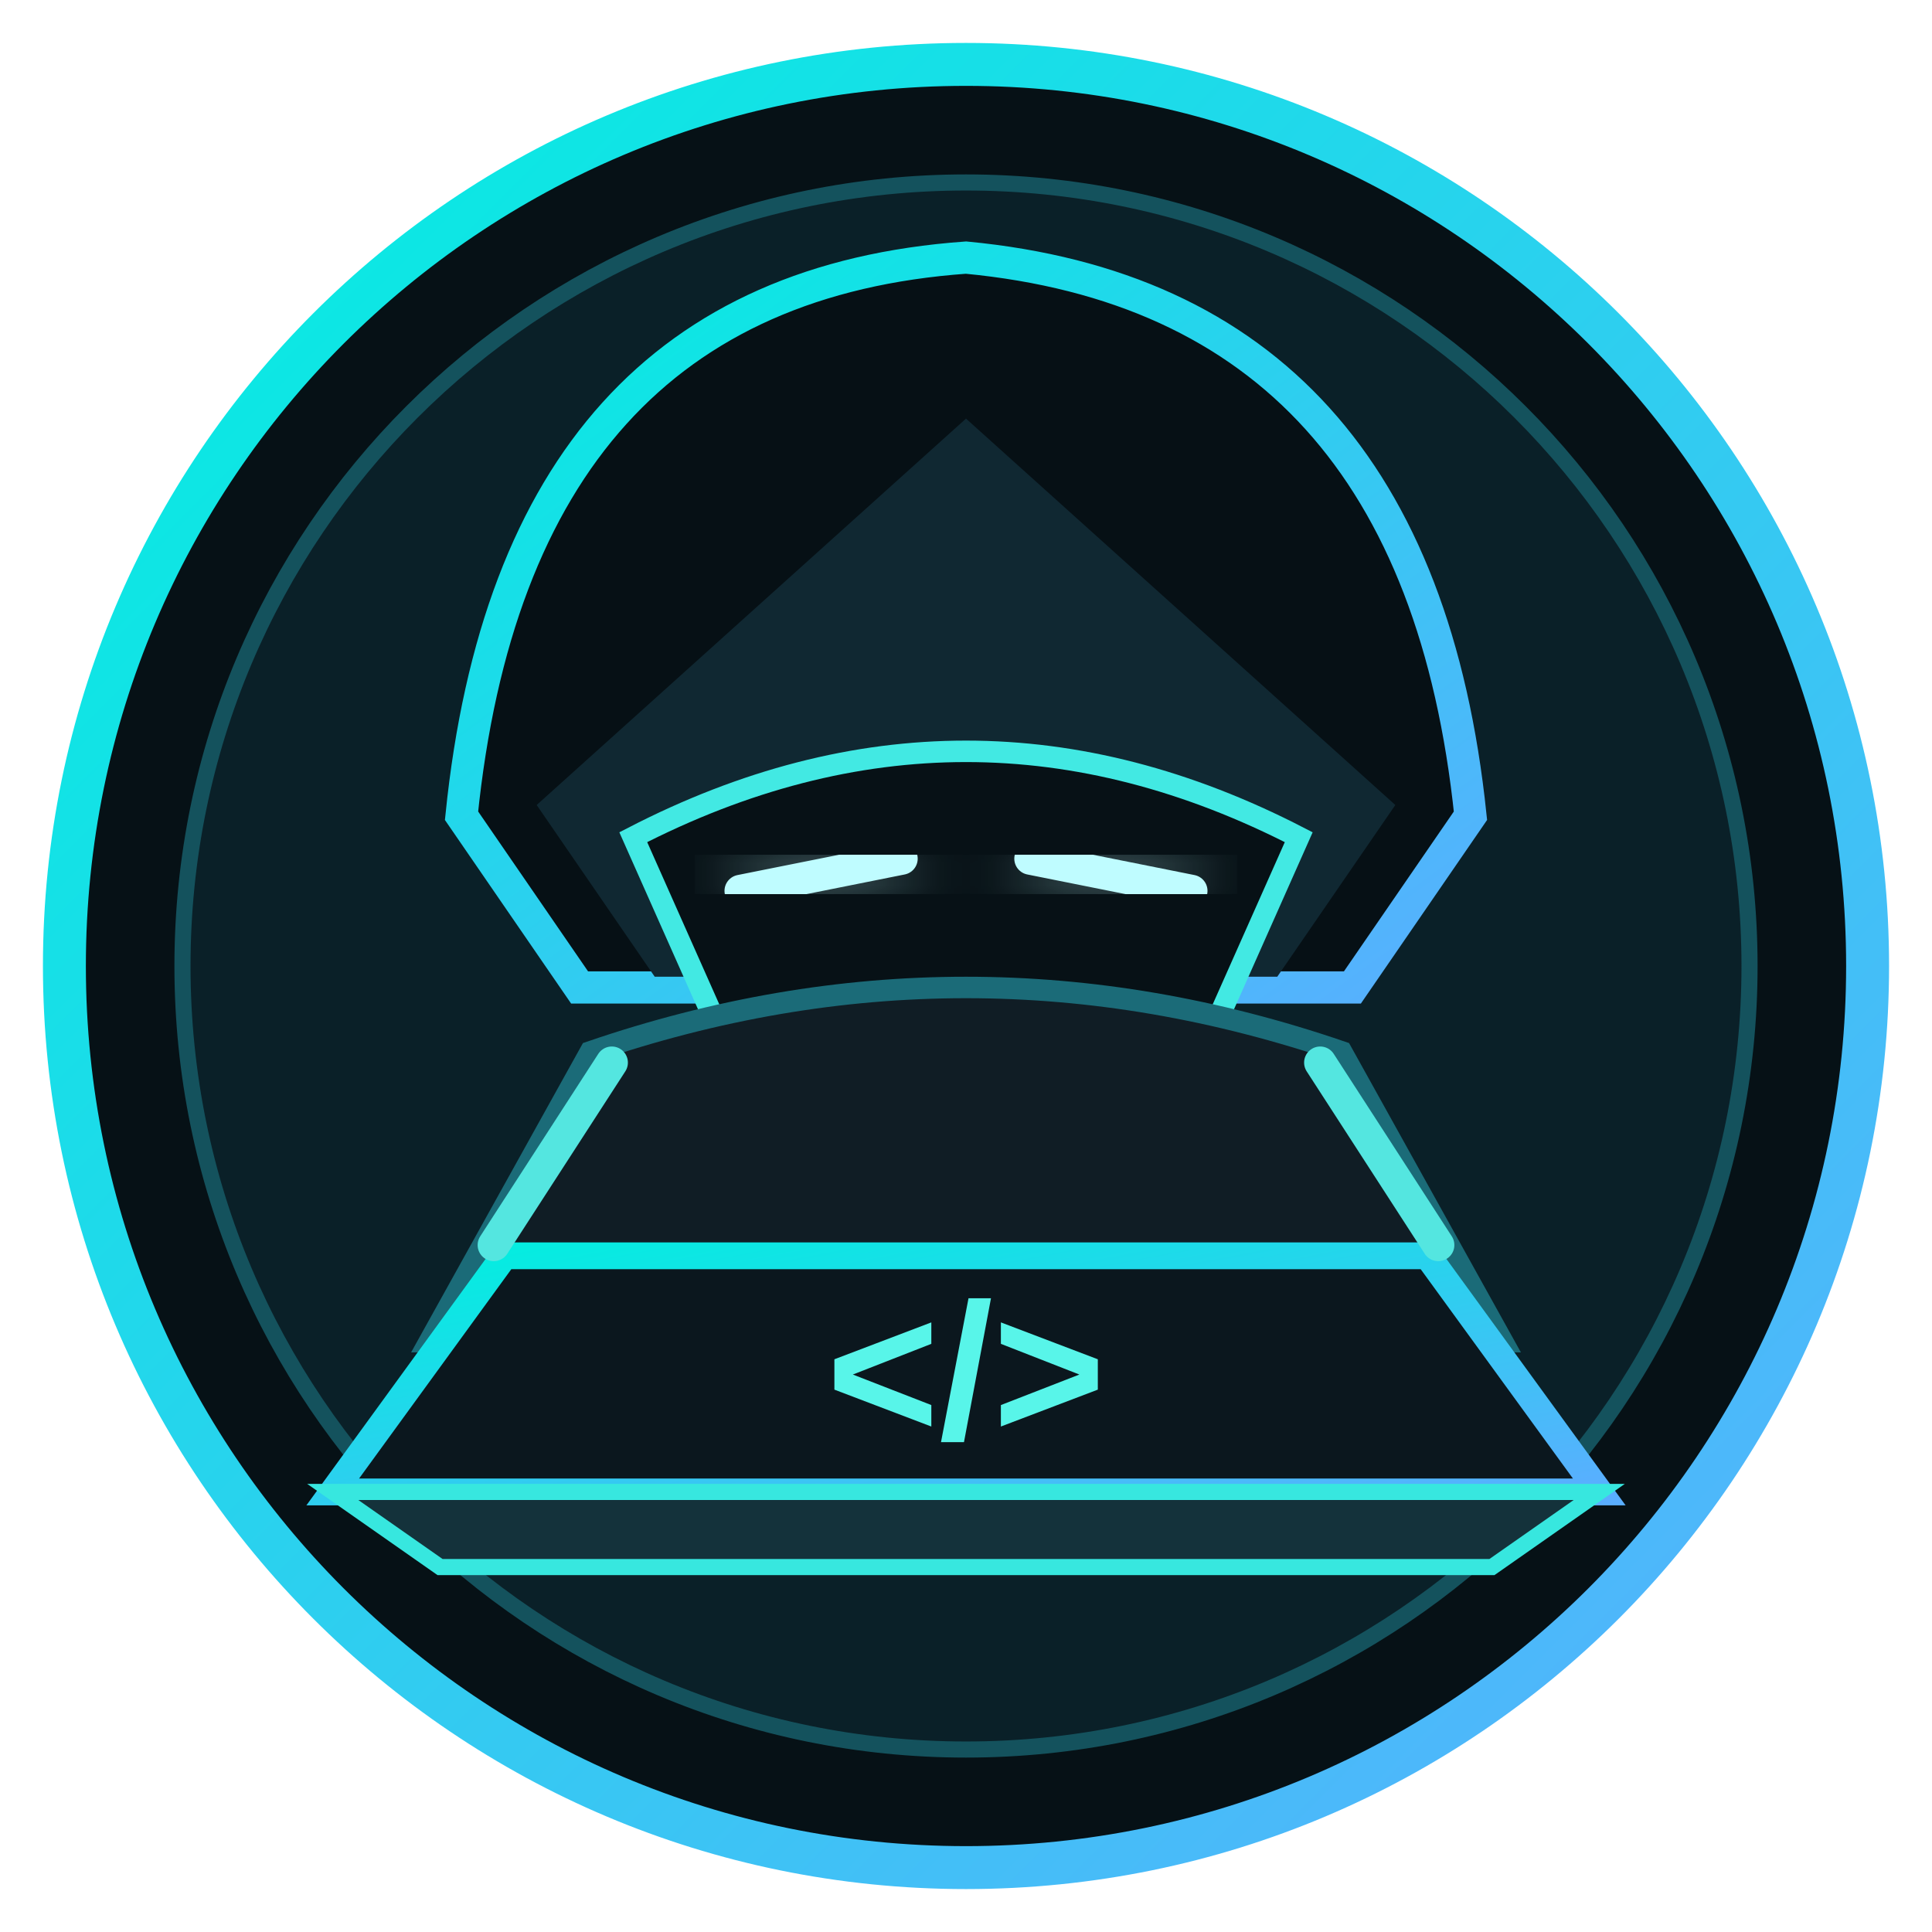
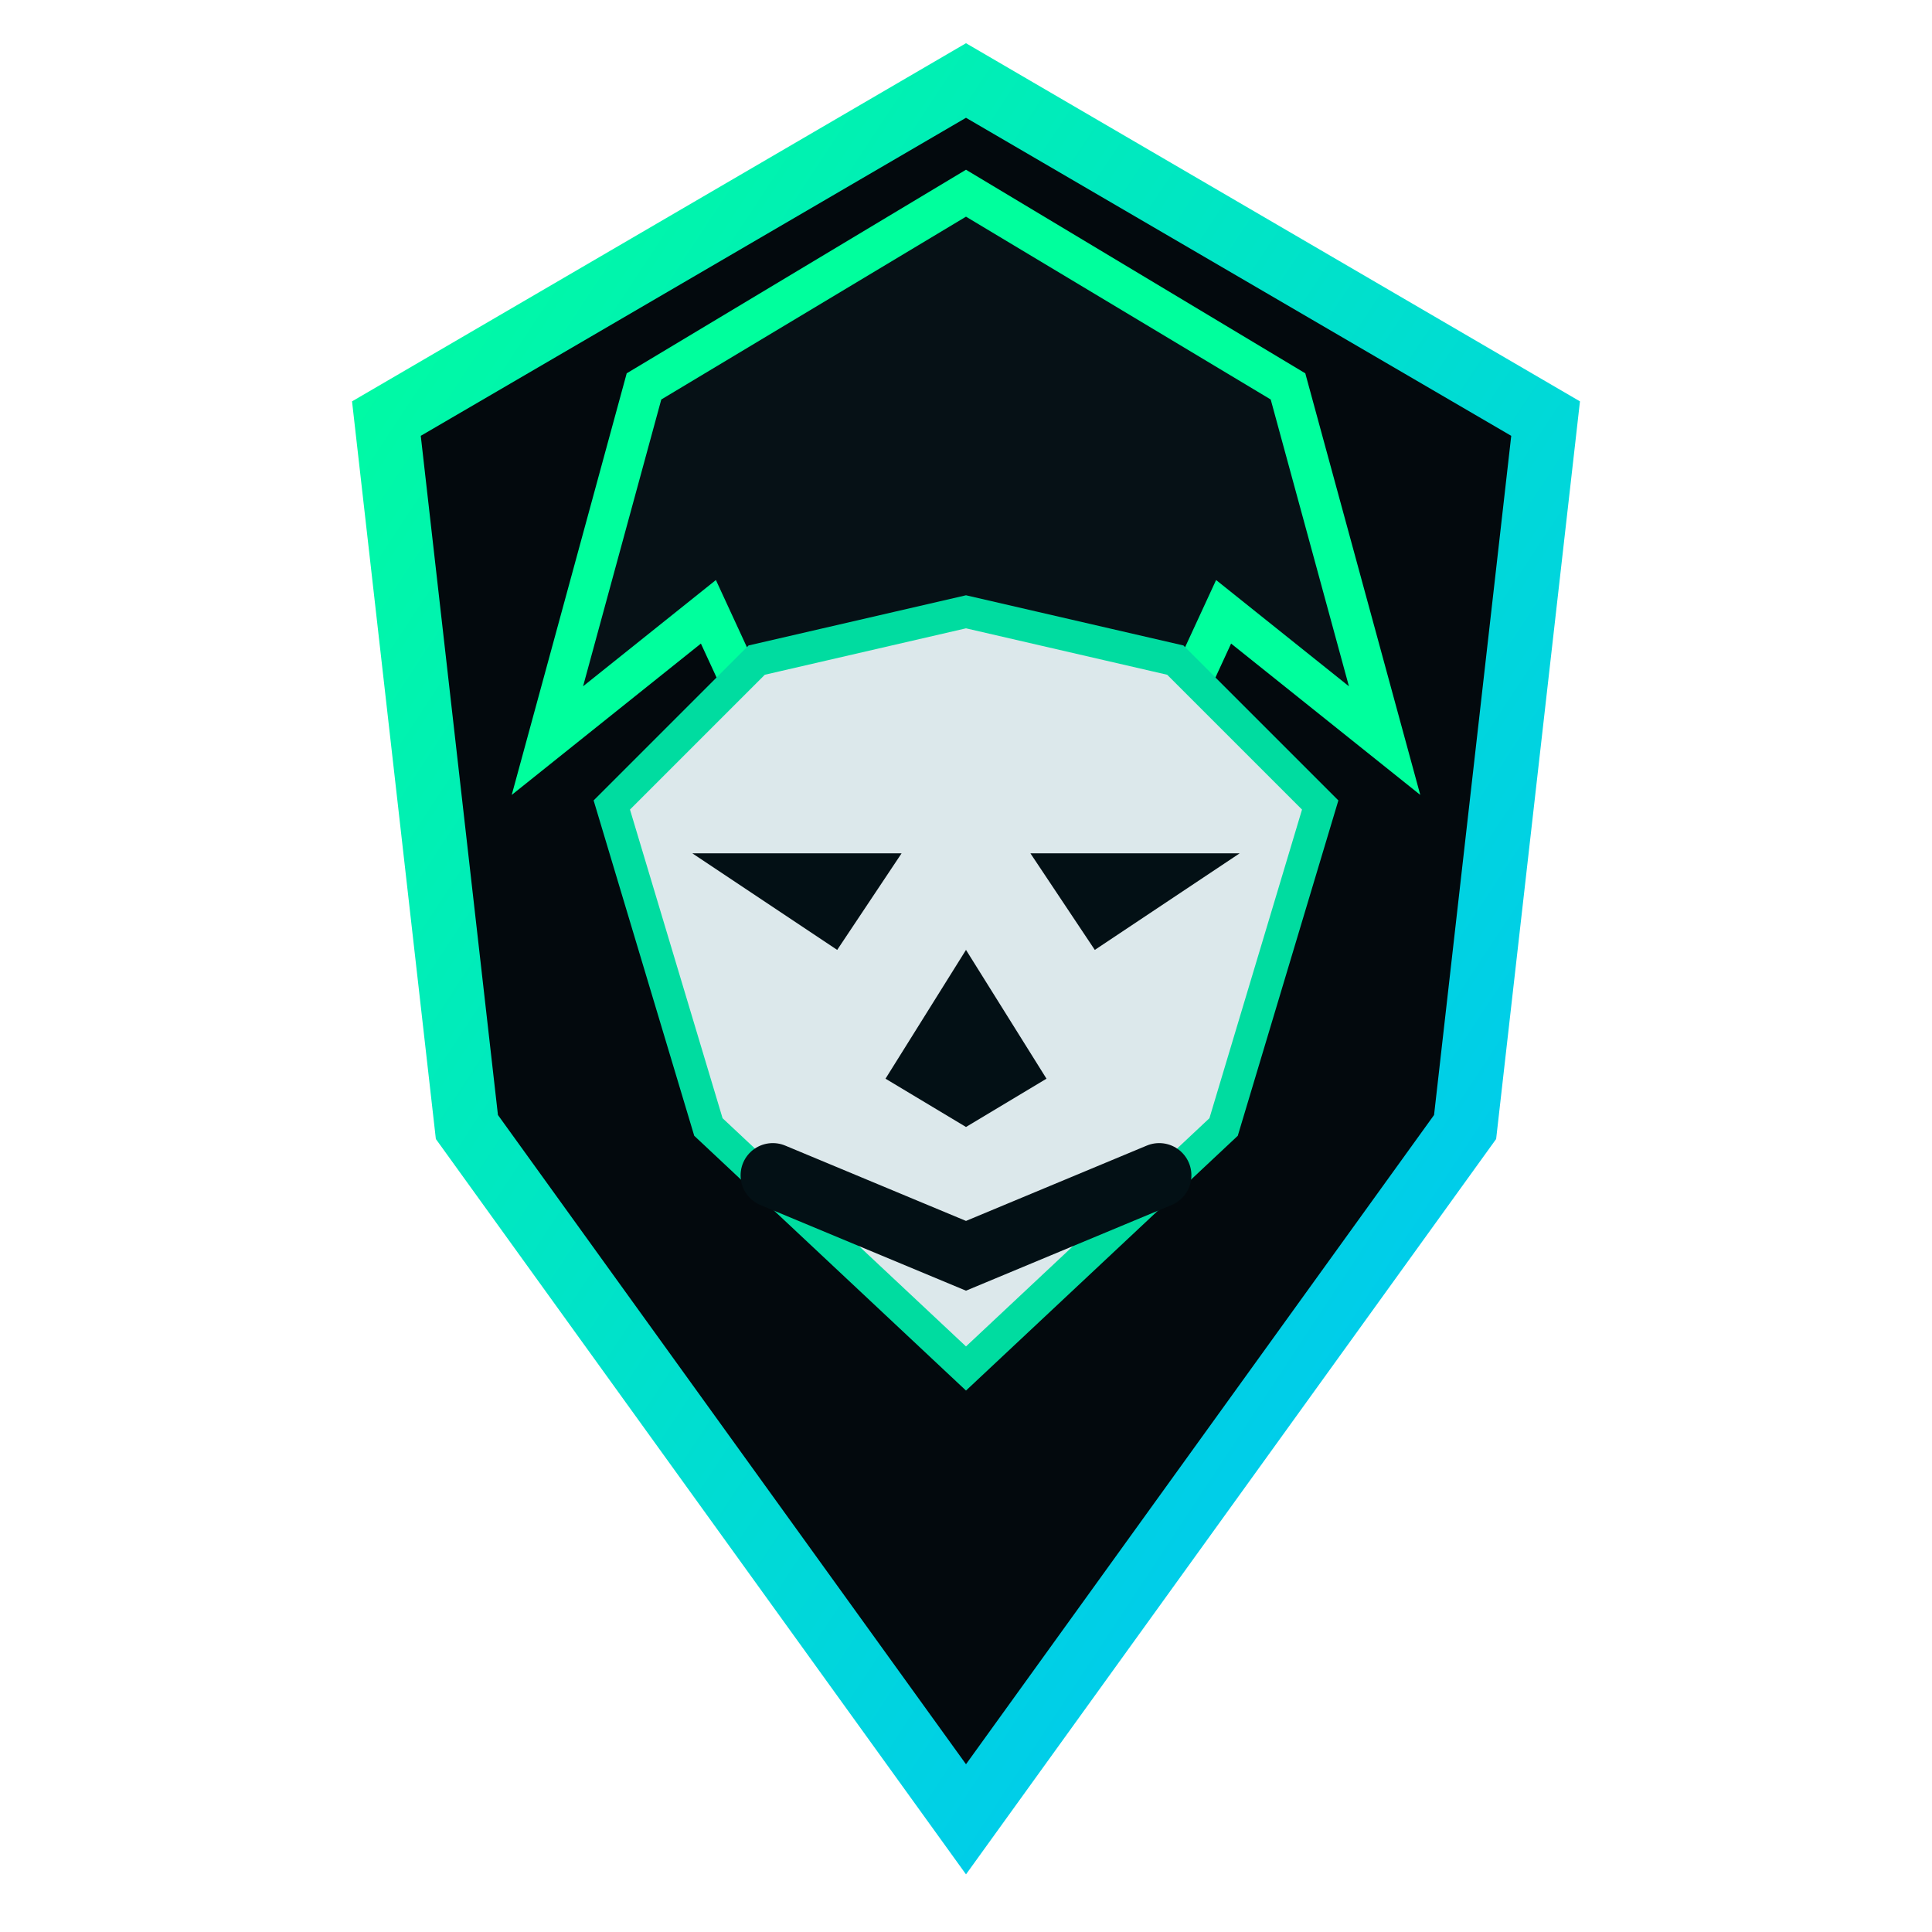
- <svg xmlns="http://www.w3.org/2000/svg" viewBox="0 0 180 180" role="img" aria-label="VJHackClub masked laptop coder logo">
+ <svg xmlns="http://www.w3.org/2000/svg" viewBox="0 0 120 120" role="img" aria-label="VJHackClub masked hacker logo">
  <defs>
    <linearGradient id="g" x1="0" y1="0" x2="1" y2="1">
-       <stop stop-color="#00f0df" />
-       <stop offset="1" stop-color="#5aaeff" />
+       <stop stop-color="#00ff9d" />
+       <stop offset="1" stop-color="#00bfff" />
    </linearGradient>
-     <filter id="glow">
-       <feGaussianBlur stdDeviation="3" result="b" />
-       <feMerge>
-         <feMergeNode in="b" />
-         <feMergeNode in="SourceGraphic" />
-       </feMerge>
-     </filter>
  </defs>
-   <circle cx="90" cy="90" r="84" fill="#061116" stroke="url(#g)" stroke-width="4" />
-   <circle cx="90" cy="90" r="73" fill="#0a2028" stroke="#14525d" stroke-width="1.5" />
-   <path d="M43 76 Q48 27 90 24 Q132 28 137 76 L126 92 L54 92Z" fill="#061015" stroke="url(#g)" stroke-width="3" />
-   <path d="M50 75 L90 39 L130 75 L119 91 L61 91Z" fill="#102832" />
-   <path d="M59 78 Q90 62 121 78 L113 96 Q90 109 67 96Z" fill="#071116" stroke="#42e9e3" stroke-width="2" />
-   <path d="M69 83 L84 80 M96 80 L111 83" stroke="#bffcff" stroke-width="3" stroke-linecap="round" filter="url(#glow)" />
-   <path d="M55 98 Q90 86 125 98 L140 125 L40 125Z" fill="#101d25" stroke="#1b6b78" stroke-width="2" />
-   <path d="M47 117 L133 117 L149 139 L31 139Z" fill="#0b171e" stroke="url(#g)" stroke-width="2.5" />
-   <path d="M31 139 L149 139 L139 146 L41 146Z" fill="#14323b" stroke="#37e7df" stroke-width="1.5" />
-   <text x="90" y="134" text-anchor="middle" font-family="Arial,sans-serif" font-size="18" font-weight="800" fill="#58f5e9">&lt;/&gt;</text>
-   <path d="M57 99 L46 116 M123 99 L134 116" stroke="#54e6e0" stroke-width="3" stroke-linecap="round" />
+   <path d="M60 5 96 26 91 70 60 113 29 70 24 26Z" fill="#03090d" stroke="url(#g)" stroke-width="4" />
+   <path d="M34 46 40 24 60 12 80 24 86 46 76 38 70 51 60 44 50 51 44 38Z" fill="#061116" stroke="#00ff9d" stroke-width="2.5" />
+   <path d="M38 50 47 41 60 38 73 41 82 50 76 70 60 85 44 70Z" fill="#dce8eb" stroke="#00dca0" stroke-width="2" />
+   <path d="M43 53 56 53 52 59Z M64 53 77 53 68 59Z" fill="#031015" />
+   <path d="M60 59 55 67 60 70 65 67Z" fill="#031015" />
+   <path d="M48 73 60 78 72 73" fill="none" stroke="#031015" stroke-width="4" stroke-linecap="round" />
</svg>
